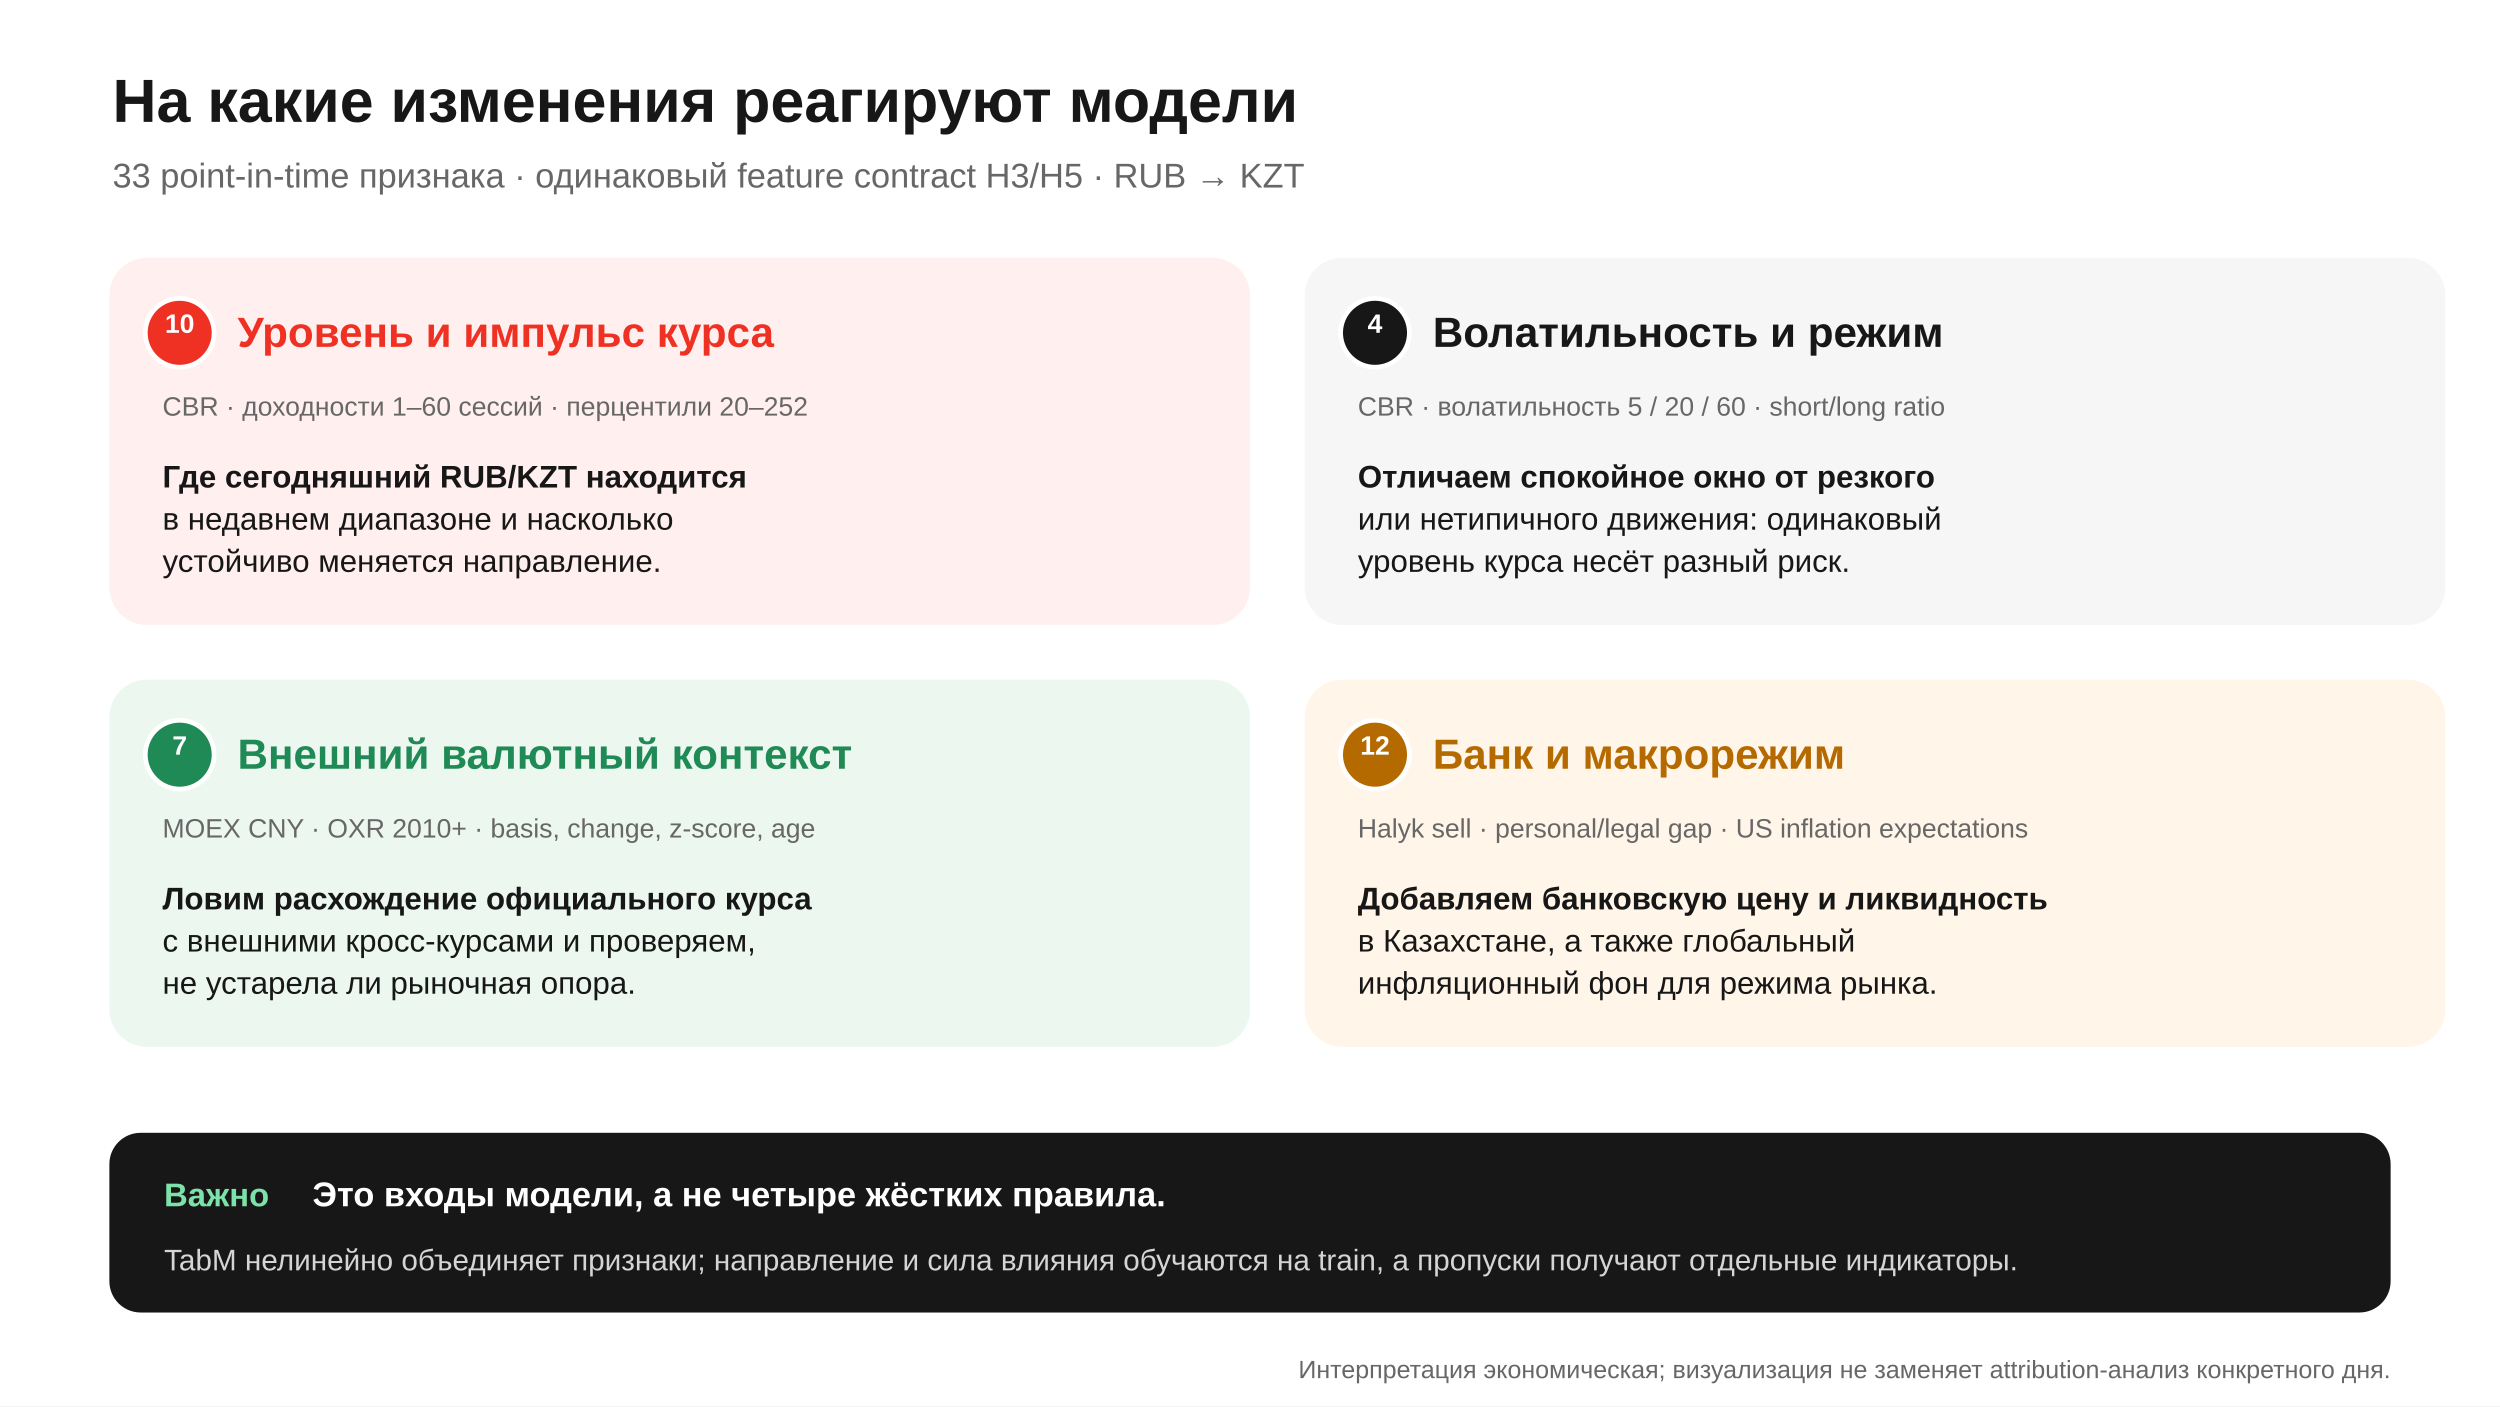
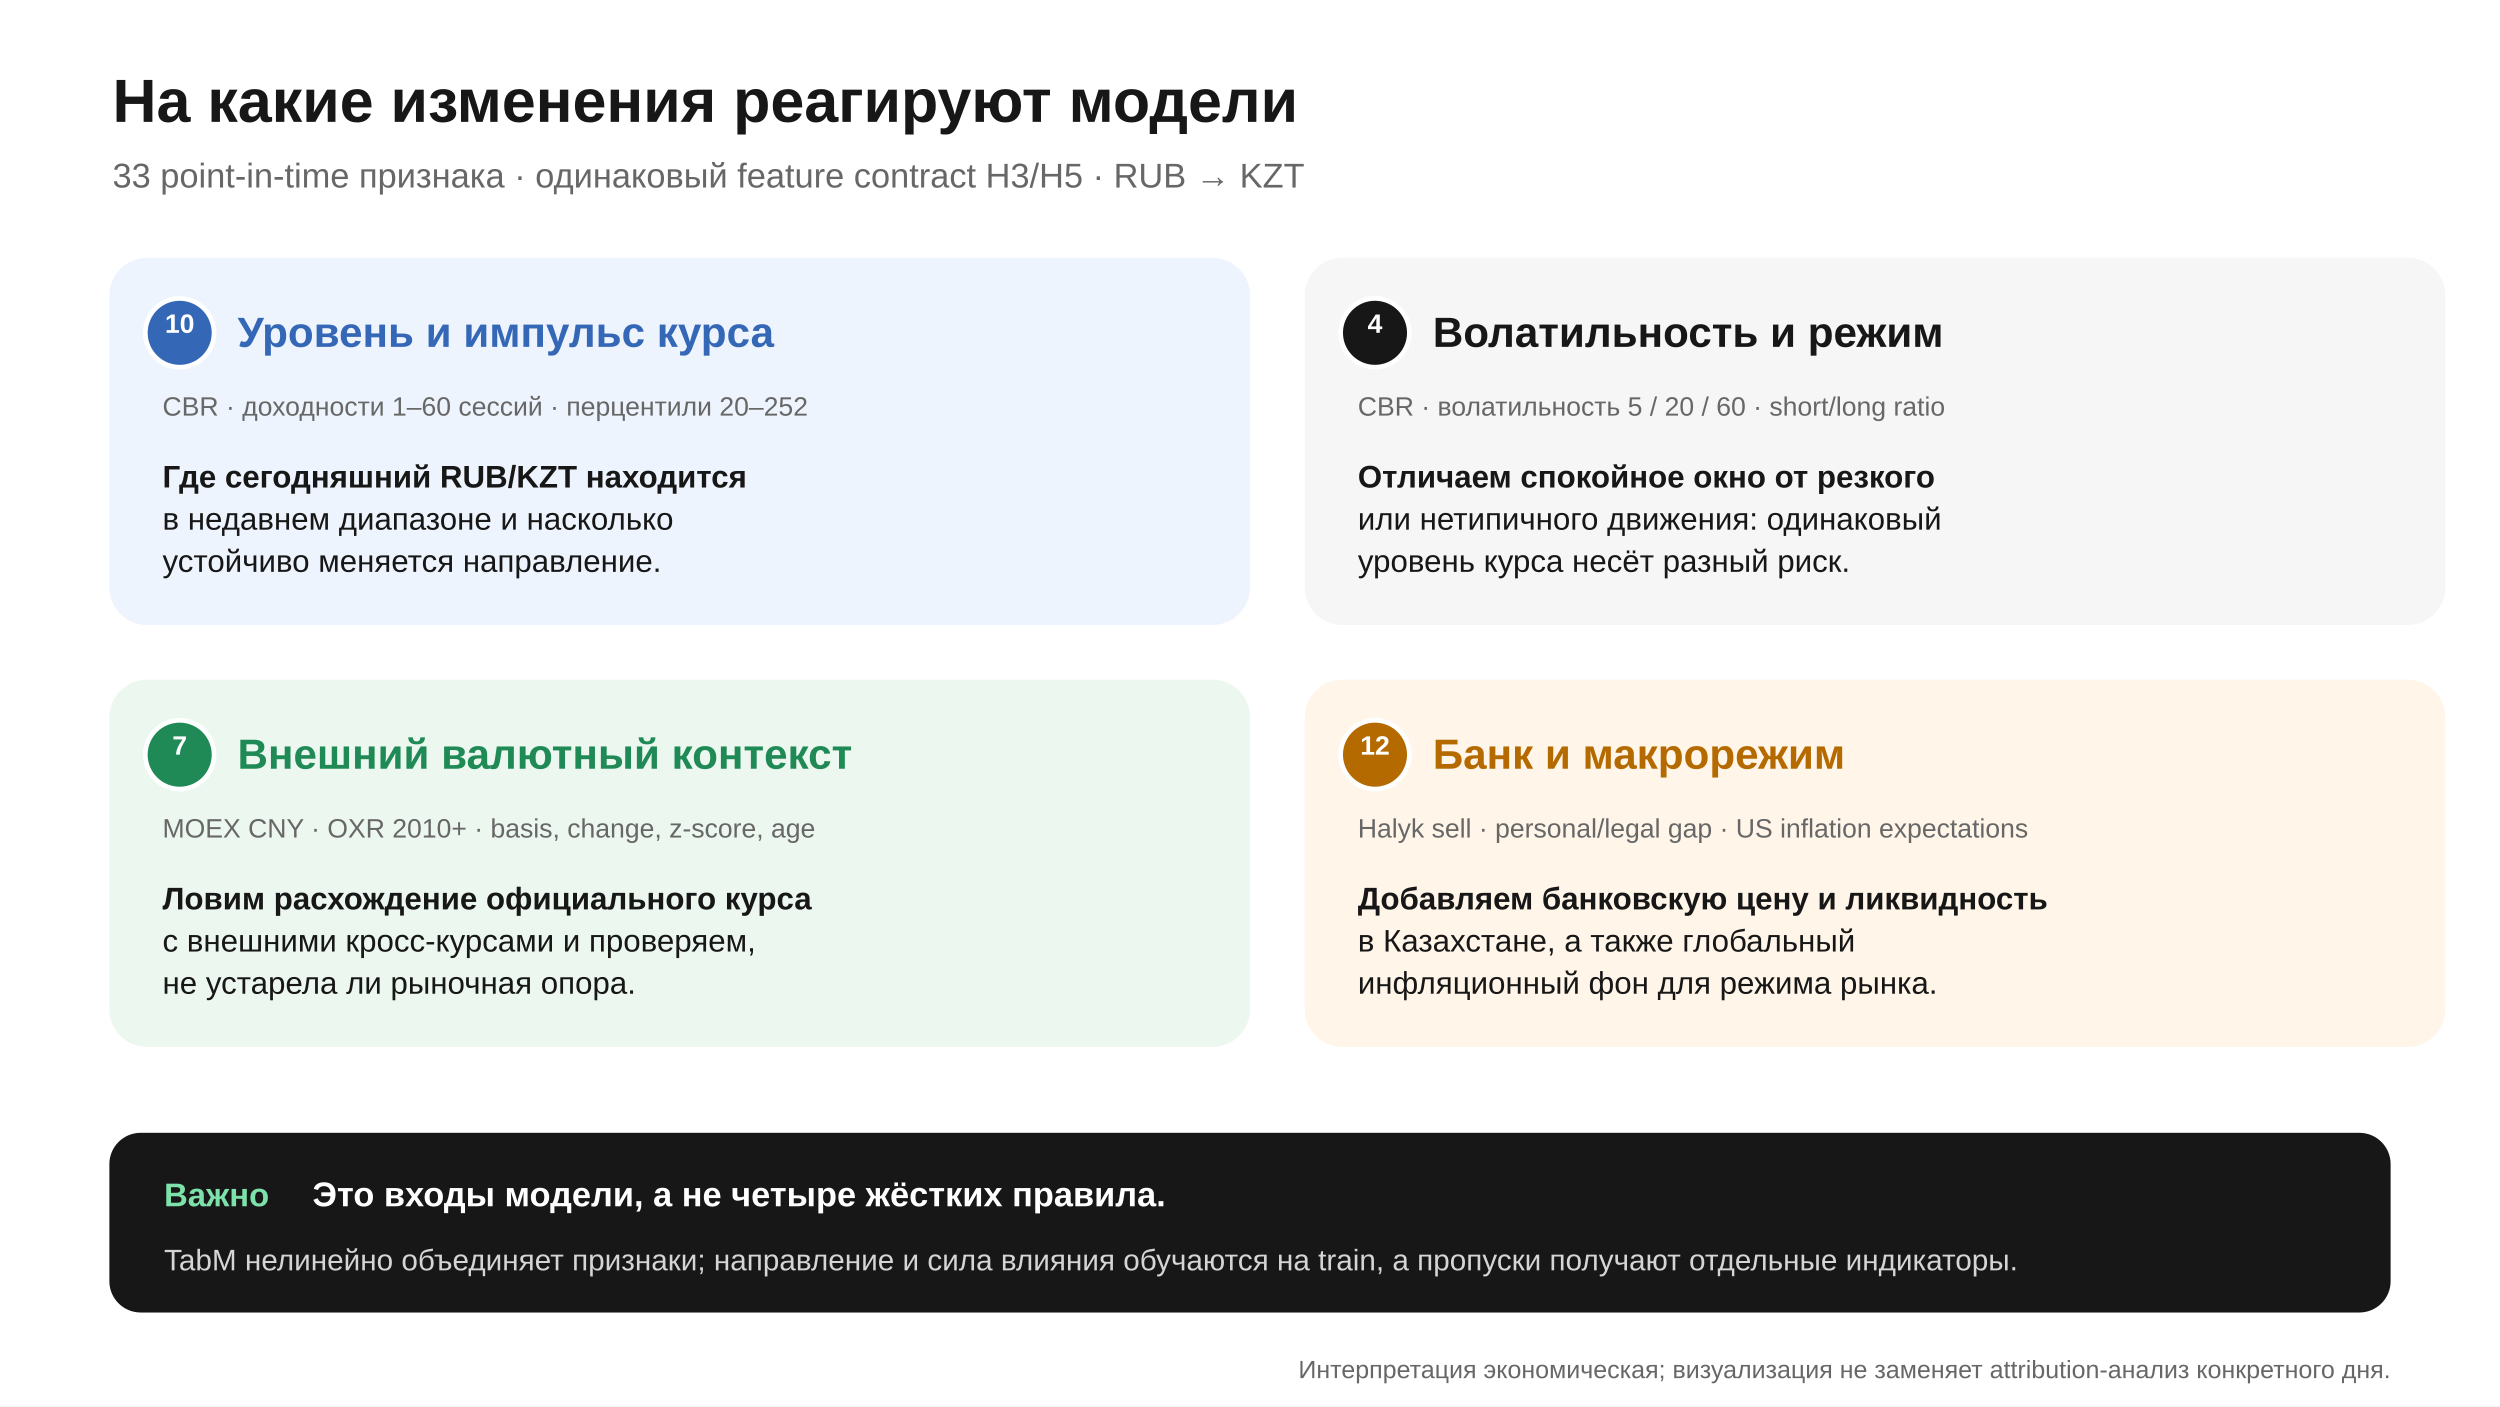
<svg xmlns="http://www.w3.org/2000/svg" width="1600" height="900" viewBox="0 0 1600 900" role="img" aria-labelledby="title desc">
  <rect width="1600" height="900" fill="#FFFFFF" />
  <text x="72" y="78" font-family="Arial, Helvetica, sans-serif" font-size="39" font-weight="700" fill="#171717" text-anchor="start">На какие изменения реагируют модели</text>
  <text x="72" y="120" font-family="Arial, Helvetica, sans-serif" font-size="22" font-weight="400" fill="#676767" text-anchor="start">33 point-in-time признака · одинаковый feature contract H3/H5 · RUB → KZT</text>
-   <rect x="70" y="165" width="730" height="235" rx="24" fill="#FFF0EF" stroke="none" stroke-width="1" />
-   <circle cx="115" cy="213" r="22" fill="#EF3124" stroke="#FFFFFF" stroke-width="3" />
+   <rect x="70" y="165" width="730" height="235" rx="24" fill="#EEF4FD" stroke="none" stroke-width="1" />
+   <circle cx="115" cy="213" r="22" fill="#3567B7" stroke="#FFFFFF" stroke-width="3" />
  <text x="115" y="213" font-family="Arial, Helvetica, sans-serif" font-size="17" font-weight="700" fill="#FFFFFF" text-anchor="middle">10</text>
-   <text x="152" y="222" font-family="Arial, Helvetica, sans-serif" font-size="27" font-weight="700" fill="#EF3124" text-anchor="start">Уровень и импульс курса</text>
+   <text x="152" y="222" font-family="Arial, Helvetica, sans-serif" font-size="27" font-weight="700" fill="#3567B7" text-anchor="start">Уровень и импульс курса</text>
  <text x="104" y="266" font-family="Arial, Helvetica, sans-serif" font-size="17" font-weight="400" fill="#676767" text-anchor="start">CBR · доходности 1–60 сессий · перцентили 20–252</text>
  <text x="104" y="312" font-family="Arial, Helvetica, sans-serif" font-size="20" font-weight="700" fill="#171717" text-anchor="start">Где сегодняшний RUB/KZT находится</text>
  <text x="104" y="339" font-family="Arial, Helvetica, sans-serif" font-size="20" font-weight="400" fill="#171717" text-anchor="start">в недавнем диапазоне и насколько</text>
  <text x="104" y="366" font-family="Arial, Helvetica, sans-serif" font-size="20" font-weight="400" fill="#171717" text-anchor="start">устойчиво меняется направление.</text>
  <rect x="835" y="165" width="730" height="235" rx="24" fill="#F6F6F6" stroke="none" stroke-width="1" />
  <circle cx="880" cy="213" r="22" fill="#171717" stroke="#FFFFFF" stroke-width="3" />
  <text x="880" y="213" font-family="Arial, Helvetica, sans-serif" font-size="17" font-weight="700" fill="#FFFFFF" text-anchor="middle">4</text>
  <text x="917" y="222" font-family="Arial, Helvetica, sans-serif" font-size="27" font-weight="700" fill="#171717" text-anchor="start">Волатильность и режим</text>
  <text x="869" y="266" font-family="Arial, Helvetica, sans-serif" font-size="17" font-weight="400" fill="#676767" text-anchor="start">CBR · волатильность 5 / 20 / 60 · short/long ratio</text>
  <text x="869" y="312" font-family="Arial, Helvetica, sans-serif" font-size="20" font-weight="700" fill="#171717" text-anchor="start">Отличаем спокойное окно от резкого</text>
  <text x="869" y="339" font-family="Arial, Helvetica, sans-serif" font-size="20" font-weight="400" fill="#171717" text-anchor="start">или нетипичного движения: одинаковый</text>
  <text x="869" y="366" font-family="Arial, Helvetica, sans-serif" font-size="20" font-weight="400" fill="#171717" text-anchor="start">уровень курса несёт разный риск.</text>
  <rect x="70" y="435" width="730" height="235" rx="24" fill="#ECF7F0" stroke="none" stroke-width="1" />
  <circle cx="115" cy="483" r="22" fill="#1F8A55" stroke="#FFFFFF" stroke-width="3" />
  <text x="115" y="483" font-family="Arial, Helvetica, sans-serif" font-size="17" font-weight="700" fill="#FFFFFF" text-anchor="middle">7</text>
  <text x="152" y="492" font-family="Arial, Helvetica, sans-serif" font-size="27" font-weight="700" fill="#1F8A55" text-anchor="start">Внешний валютный контекст</text>
  <text x="104" y="536" font-family="Arial, Helvetica, sans-serif" font-size="17" font-weight="400" fill="#676767" text-anchor="start">MOEX CNY · OXR 2010+ · basis, change, z-score, age</text>
  <text x="104" y="582" font-family="Arial, Helvetica, sans-serif" font-size="20" font-weight="700" fill="#171717" text-anchor="start">Ловим расхождение официального курса</text>
  <text x="104" y="609" font-family="Arial, Helvetica, sans-serif" font-size="20" font-weight="400" fill="#171717" text-anchor="start">с внешними кросс-курсами и проверяем,</text>
  <text x="104" y="636" font-family="Arial, Helvetica, sans-serif" font-size="20" font-weight="400" fill="#171717" text-anchor="start">не устарела ли рыночная опора.</text>
  <rect x="835" y="435" width="730" height="235" rx="24" fill="#FFF5E8" stroke="none" stroke-width="1" />
  <circle cx="880" cy="483" r="22" fill="#B56A00" stroke="#FFFFFF" stroke-width="3" />
  <text x="880" y="483" font-family="Arial, Helvetica, sans-serif" font-size="17" font-weight="700" fill="#FFFFFF" text-anchor="middle">12</text>
  <text x="917" y="492" font-family="Arial, Helvetica, sans-serif" font-size="27" font-weight="700" fill="#B56A00" text-anchor="start">Банк и макрорежим</text>
  <text x="869" y="536" font-family="Arial, Helvetica, sans-serif" font-size="17" font-weight="400" fill="#676767" text-anchor="start">Halyk sell · personal/legal gap · US inflation expectations</text>
  <text x="869" y="582" font-family="Arial, Helvetica, sans-serif" font-size="20" font-weight="700" fill="#171717" text-anchor="start">Добавляем банковскую цену и ликвидность</text>
  <text x="869" y="609" font-family="Arial, Helvetica, sans-serif" font-size="20" font-weight="400" fill="#171717" text-anchor="start">в Казахстане, а также глобальный</text>
  <text x="869" y="636" font-family="Arial, Helvetica, sans-serif" font-size="20" font-weight="400" fill="#171717" text-anchor="start">инфляционный фон для режима рынка.</text>
  <rect x="70" y="725" width="1460" height="115" rx="20" fill="#171717" stroke="none" stroke-width="1" />
  <text x="105" y="772" font-family="Arial, Helvetica, sans-serif" font-size="21" font-weight="700" fill="#7DE2AA" text-anchor="start">Важно</text>
  <text x="200" y="772" font-family="Arial, Helvetica, sans-serif" font-size="22" font-weight="700" fill="#FFFFFF" text-anchor="start">Это входы модели, а не четыре жёстких правила.</text>
  <text x="105" y="813" font-family="Arial, Helvetica, sans-serif" font-size="19" font-weight="400" fill="#D5D5D5" text-anchor="start">TabM нелинейно объединяет признаки; направление и сила влияния обучаются на train, а пропуски получают отдельные индикаторы.</text>
  <text x="1530" y="882" font-family="Arial, Helvetica, sans-serif" font-size="16" font-weight="400" fill="#676767" text-anchor="end">Интерпретация экономическая; визуализация не заменяет attribution-анализ конкретного дня.</text>
</svg>
